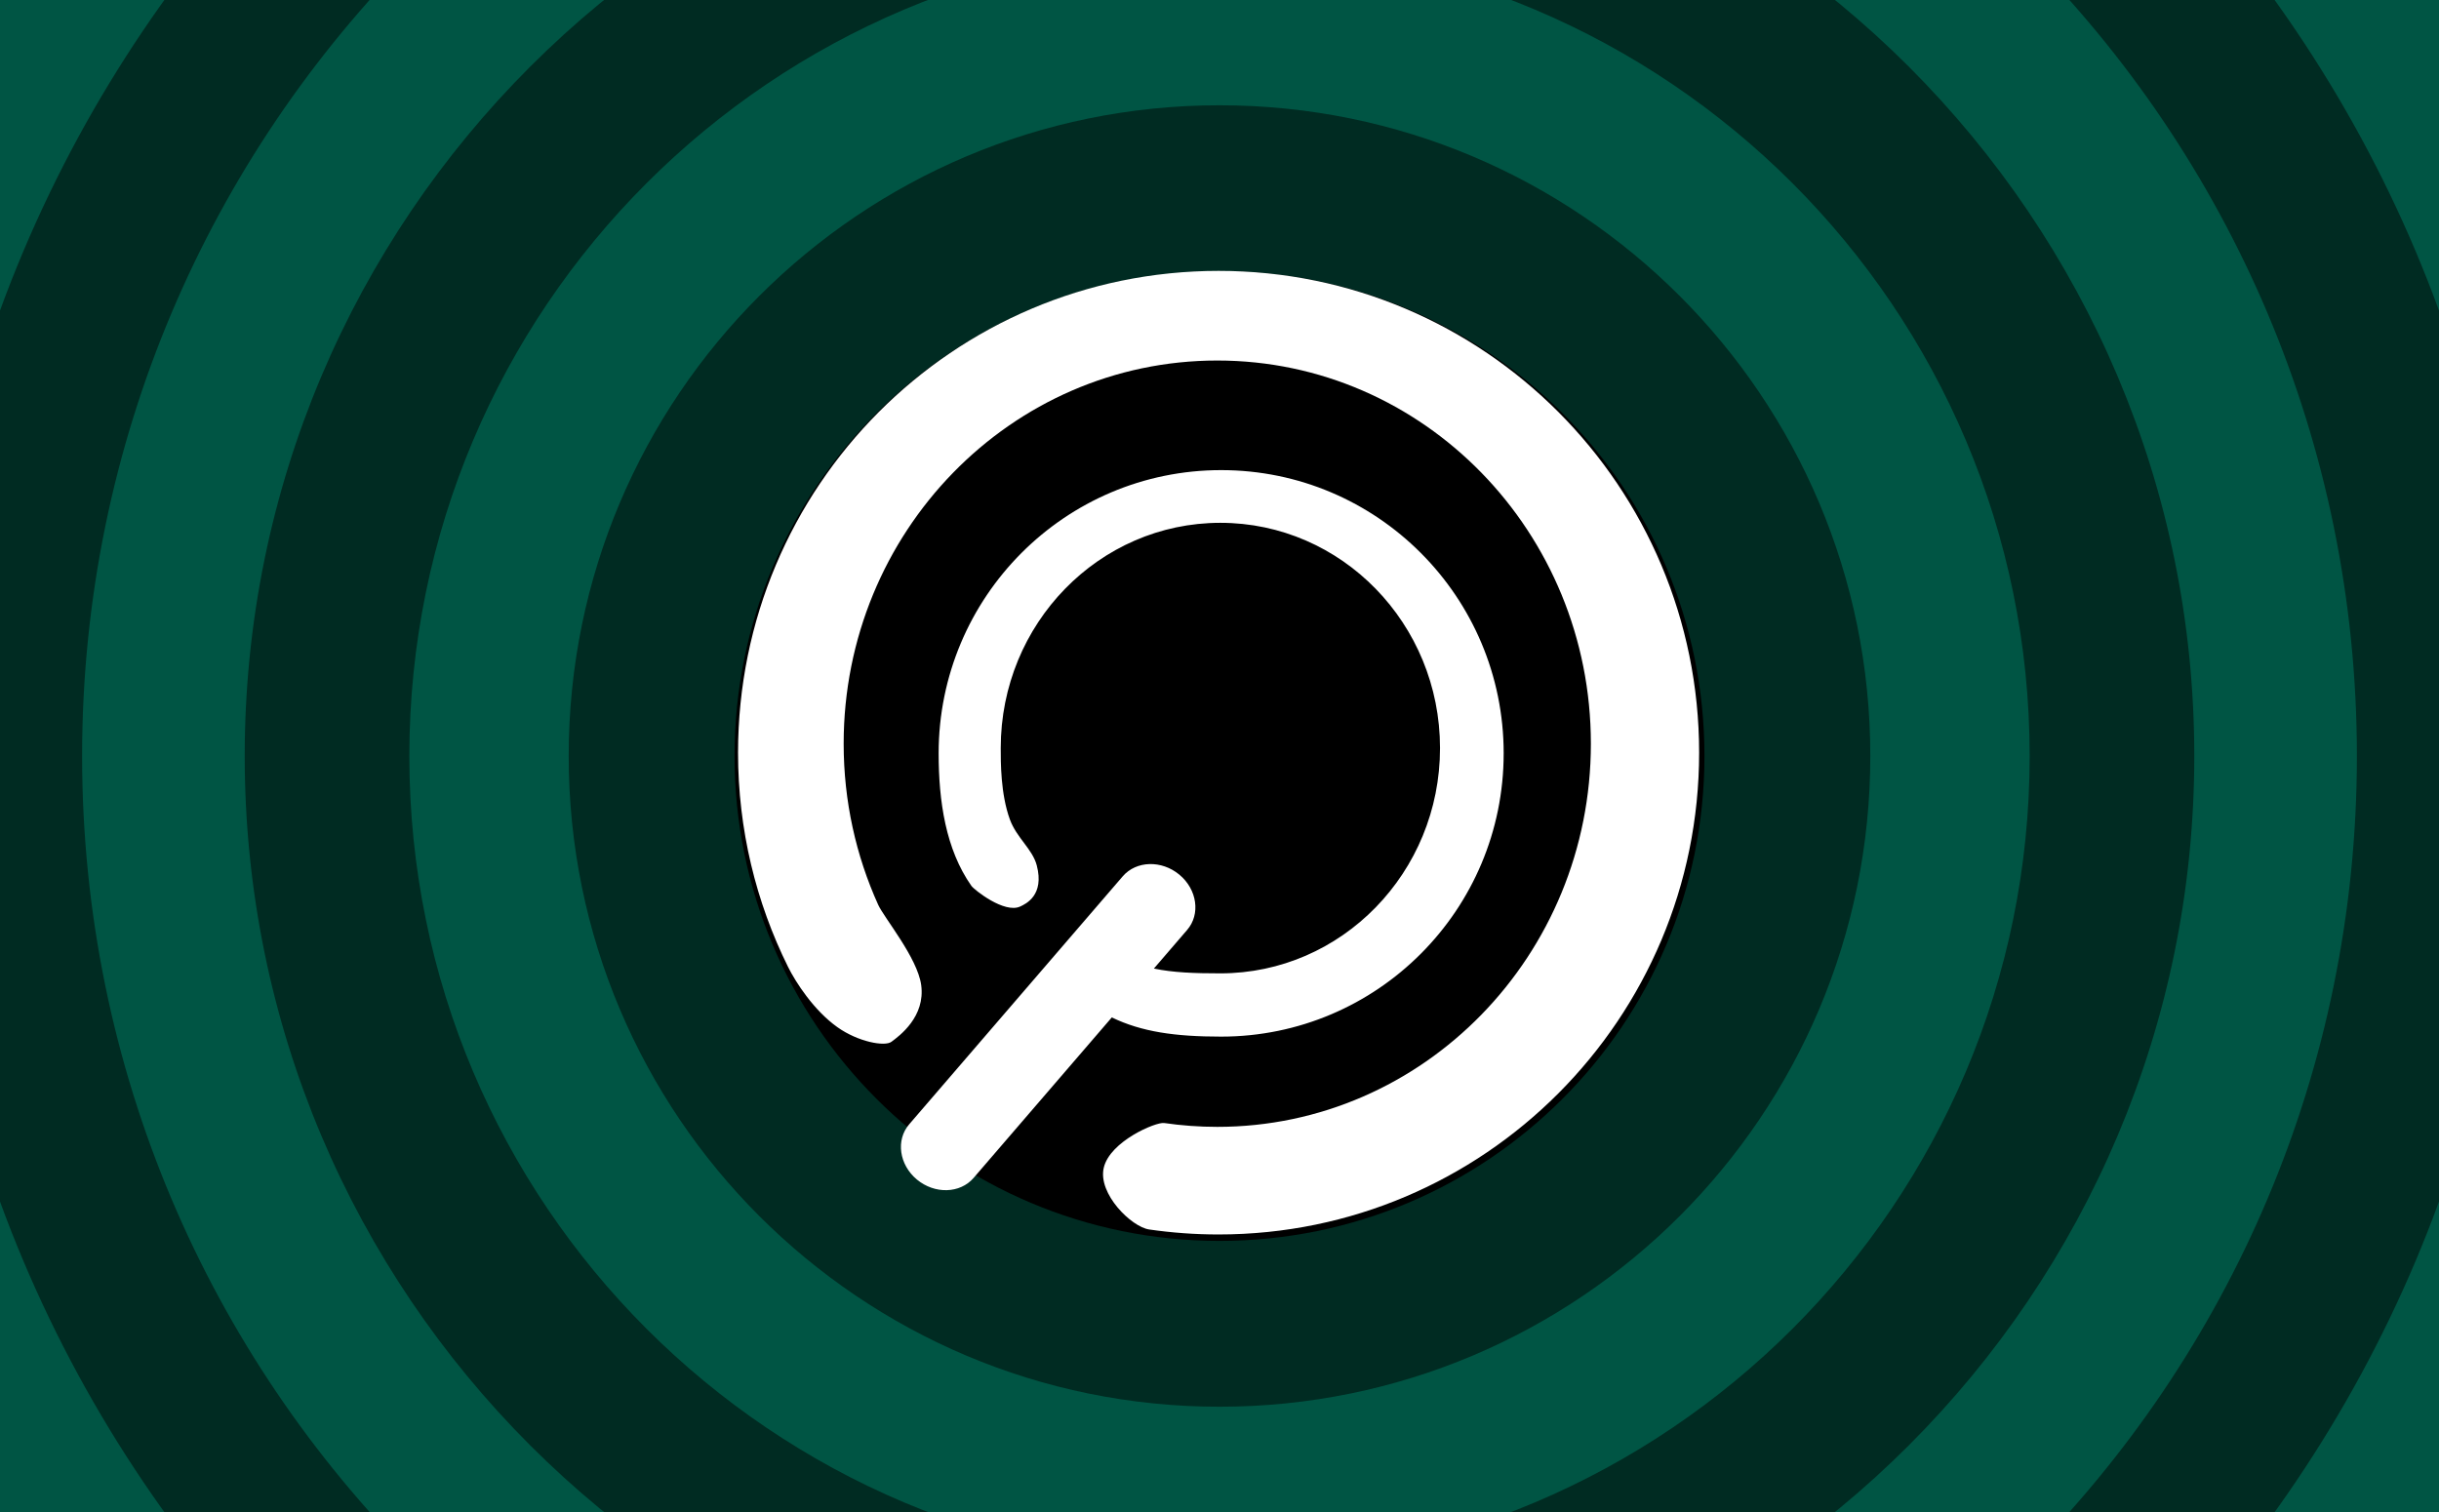
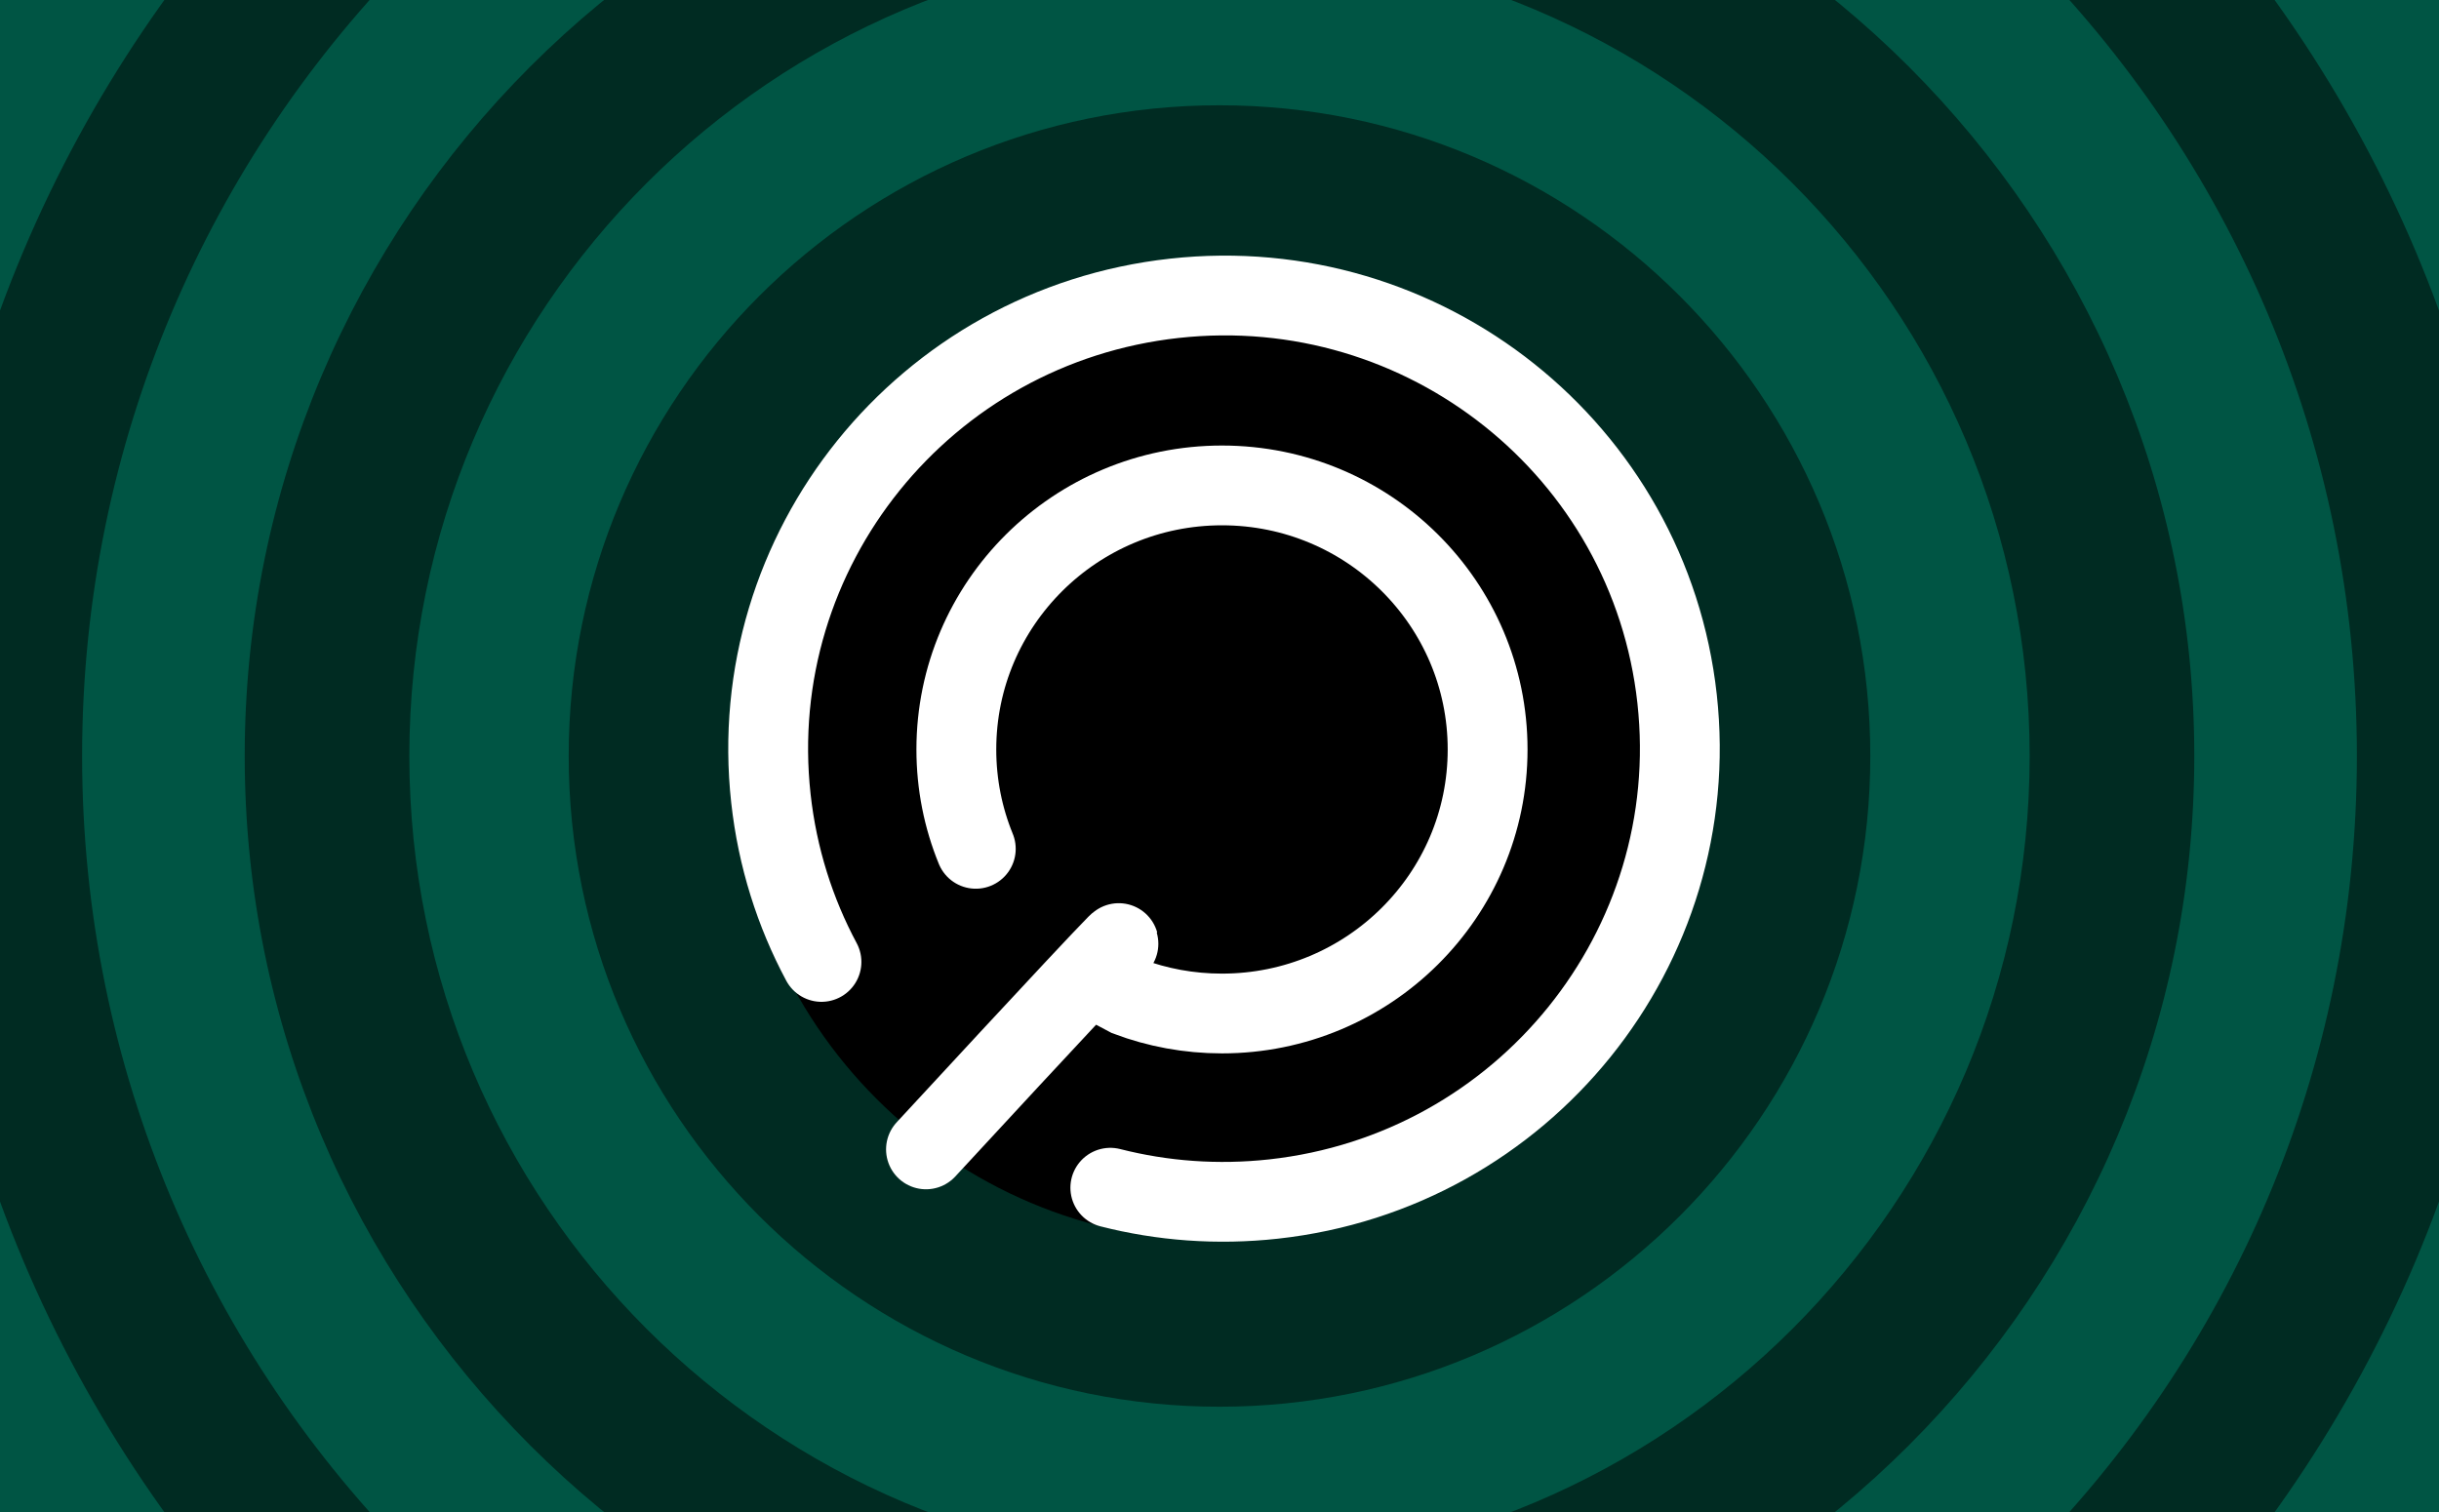
<svg xmlns="http://www.w3.org/2000/svg" version="1.1" id="Calque_1" x="0px" y="0px" viewBox="0 0 600 372" style="enable-background:new 0 0 600 372;" xml:space="preserve">
  <defs id="defs14" />
  <style type="text/css" id="style1">
	.st0{fill:#505072;}
	.st1{fill:#383849;}
	.st2{fill:none;}
	.st3{fill:#2D2C3F;}
	.st4{fill:#FFFFFF;}
</style>
  <path class="st0" d="M0,372V0h600v372H0z" id="path1" style="fill:#005544" />
  <path class="st1" d="M-19.3,186c0-176.4,143-319.3,319.3-319.3S619.3,9.6,619.3,186S476.4,505.3,300,505.3S-19.3,362.4-19.3,186  L-19.3,186z" id="path2" style="fill:#002b22" />
  <path class="st0" d="M20.2,186C20.2,31.4,145.4-93.8,300-93.8S579.8,31.4,579.8,186S454.6,465.8,300,465.8S20.2,340.6,20.2,186  L20.2,186z" id="path3" style="fill:#005544" />
  <path class="st1" d="M60.2,186C60.2,53.5,167.5-53.8,300-53.8S539.8,53.5,539.8,186S432.5,425.8,300,425.8S60.2,318.5,60.2,186z" id="path4" style="fill:#002b22" />
  <path class="st0" d="M100.7,186c0-110.1,89.2-199.3,199.3-199.3S499.3,75.9,499.3,186S410.1,385.3,300,385.3S100.7,296.1,100.7,186  L100.7,186z" id="path5" style="fill:#005544" />
  <path class="st1" d="M139.9,186c0-88.4,71.7-160.1,160.1-160.1S460.1,97.6,460.1,186S388.4,346.1,300,346.1S139.9,274.4,139.9,186  L139.9,186z" id="path6" style="fill:#002b22" />
  <path class="st0" d="M180.7,186c0-65.9,53.4-119.3,119.3-119.3S419.3,120.1,419.3,186S365.9,305.3,300,305.3S180.7,251.9,180.7,186  L180.7,186z" id="path7" style="fill:#000000;fill-opacity:1" />
  <g transform="matrix(1.029958,0,0,1.049468,52.58553,-3.723544)" id="g3">
-     <g data-paper-data="{&quot;isPaintingLayer&quot;:true}" fill="#ffffff" fill-rule="nonzero" stroke="none" stroke-width="NaN" stroke-linecap="butt" stroke-linejoin="miter" stroke-miterlimit="10" stroke-dasharray="none" stroke-dashoffset="0" style="mix-blend-mode:normal" id="g2">
-       <path d="m 308.089,180.163 c 0,36.674 -30.211,66.404 -67.478,66.404 -11.061,0 -19.028,-1.136 -26.114,-4.502 l -33.009,37.625 c -3.229,3.681 -9.292,3.852 -13.542,0.382 -4.25,-3.47 -5.077,-9.267 -1.847,-12.948 l 51.002,-58.133 c 3.229,-3.681 9.292,-3.852 13.542,-0.382 4.25,3.47 5.077,9.267 1.847,12.948 l -7.942,9.053 c 4.544,0.945 9.658,1.127 15.879,1.127 28.974,0 52.462,-23.644 52.462,-52.811 0,-29.167 -23.488,-52.811 -52.462,-52.811 -28.974,0 -52.462,23.644 -52.462,52.811 0,3.206 -0.044,10.727 2.181,16.721 1.602,4.316 5.406,6.96 6.425,10.769 1.878,7.019 -2.621,9.042 -3.967,9.654 -3.767,1.713 -10.985,-3.923 -11.646,-4.845 -6.133,-8.558 -7.822,-19.84 -7.822,-31.062 0,-36.674 30.211,-66.404 67.478,-66.404 37.267,0 67.478,29.73 67.478,66.404 z M 354.775,180 c 0,62.38 -51.387,112.949 -114.775,112.949 -5.631,0 -11.167,-0.399 -16.58,-1.17 -4.251,-0.605 -12.282,-8.363 -10.85,-14.451 1.466,-6.232 12.469,-10.786 14.416,-10.507 4.148,0.595 8.388,0.903 12.699,0.903 49.283,0 89.235,-40.217 89.235,-89.828 0,-49.611 -39.952,-89.828 -89.235,-89.828 -49.283,0 -89.235,40.217 -89.235,89.828 0,13.487 2.953,26.28 8.243,37.759 1.423,3.088 9.371,12.392 10.273,18.809 1.044,7.433 -5.183,11.928 -7.127,13.328 -1.581,1.138 -7.896,0.04 -12.888,-3.441 -5.617,-3.917 -9.963,-10.526 -11.783,-14.129 C 129.523,215.095 125.225,198.041 125.225,180 c 0,-62.38 51.387,-112.949 114.775,-112.949 63.389,0 114.775,50.569 114.775,112.949 z" stroke-width="NaN" id="path1-9" />
+     <g data-paper-data="{&quot;isPaintingLayer&quot;:true}" fill="#ffffff" fill-rule="nonzero" stroke="none" stroke-width="NaN" stroke-linecap="butt" stroke-linejoin="miter" stroke-miterlimit="10" stroke-dasharray="none" stroke-dashoffset="0" style="mix-blend-mode:normal" id="g2" />
+   </g>
+   <g transform="matrix(0.5611518,0,0,0.56075,104.7042,58.02576)" id="g3-5">
+     <g data-paper-data="{&quot;isPaintingLayer&quot;:true}" fill="none" fill-rule="nonzero" stroke="#ffffff" stroke-width="35" stroke-linecap="round" stroke-linejoin="miter" stroke-miterlimit="10" stroke-dasharray="none" stroke-dashoffset="0" style="mix-blend-mode:normal" id="g2-0">
+       <path d="m 241.187,268.948 c -5.499,-13.458 -8.528,-28.176 -8.528,-43.598 0,-63.982 52.138,-115.85 116.454,-115.85 64.316,0 116.454,51.868 116.454,115.85 0,63.982 -52.138,115.85 -116.454,115.85 -14.488,0 -28.359,-2.632 -41.154,-7.442 l -15.716,-8.34 c 0,0 15.372,-19.073 10.756,-14.389 -13.169,13.363 -83.646,89.792 -83.646,89.792" id="path1-7" />
+       <path d="M 173.535,318.572 C 161.946,296.92 154.222,272.752 151.373,246.87 139.356,137.74 218.544,39.48 328.243,27.402 c 109.699,-12.079 208.368,66.597 220.384,175.728 12.016,109.131 -67.171,207.39 -176.87,219.469 -24.712,2.721 -48.864,0.836 -71.592,-4.964" id="path2-9" />
    </g>
  </g>
</svg>
